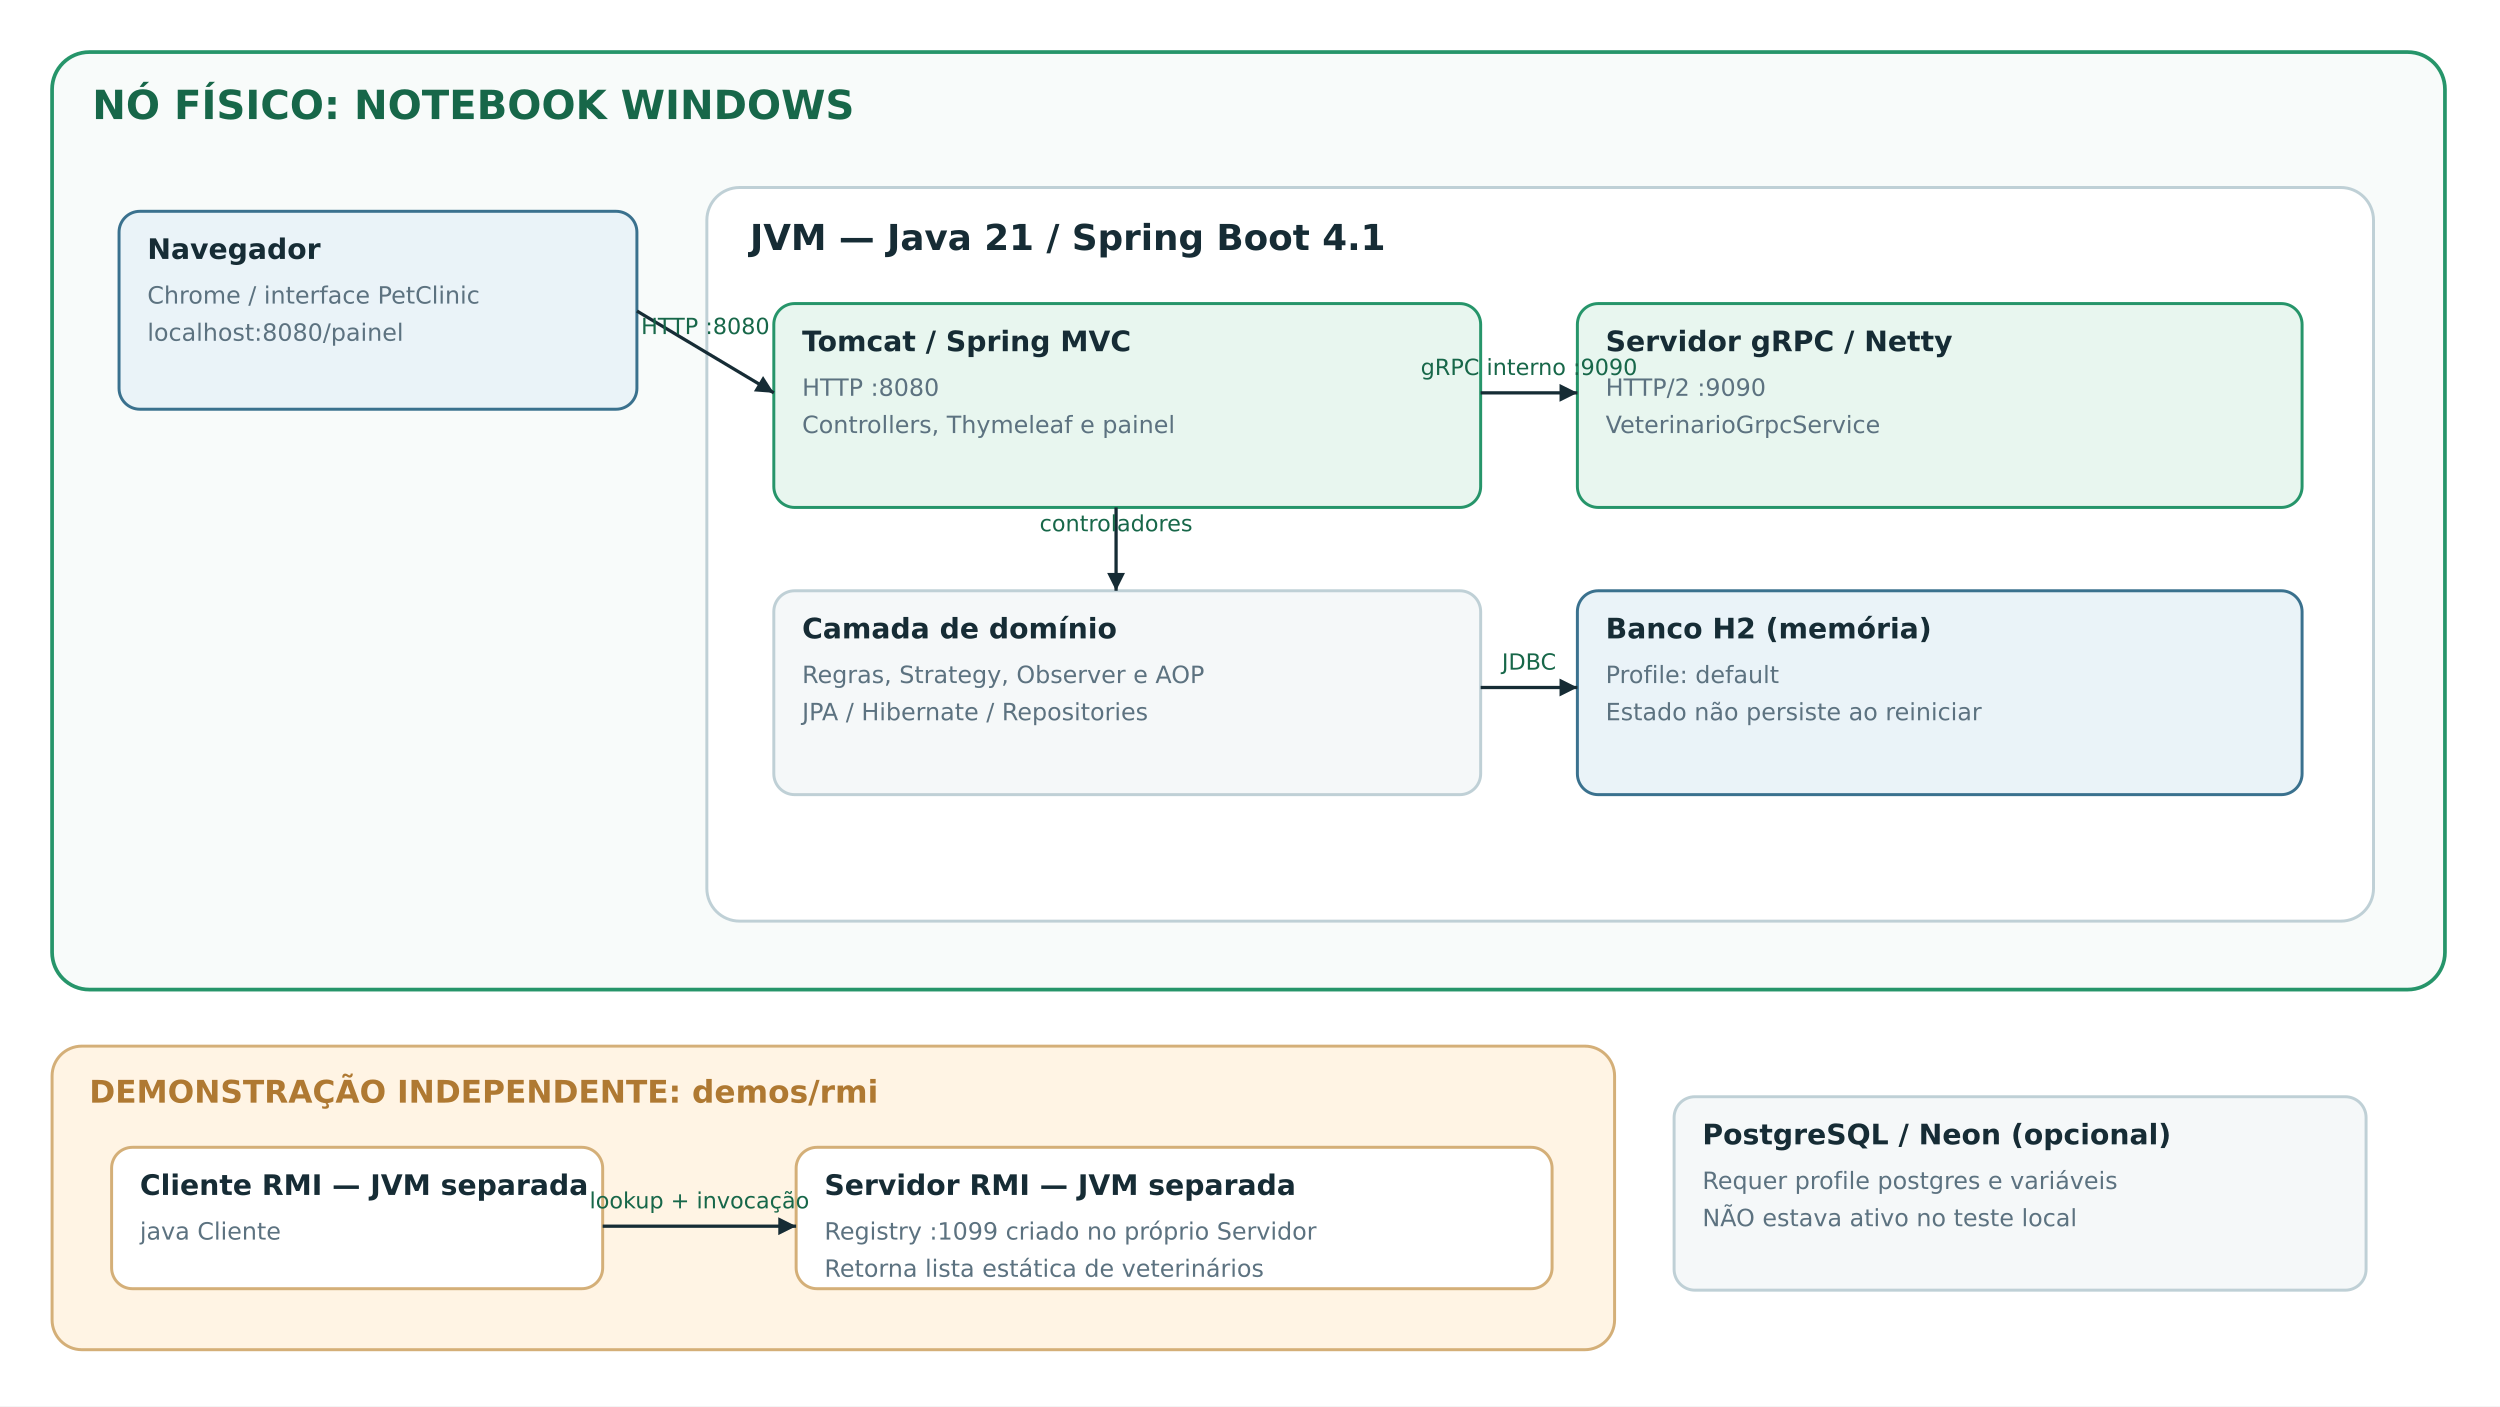
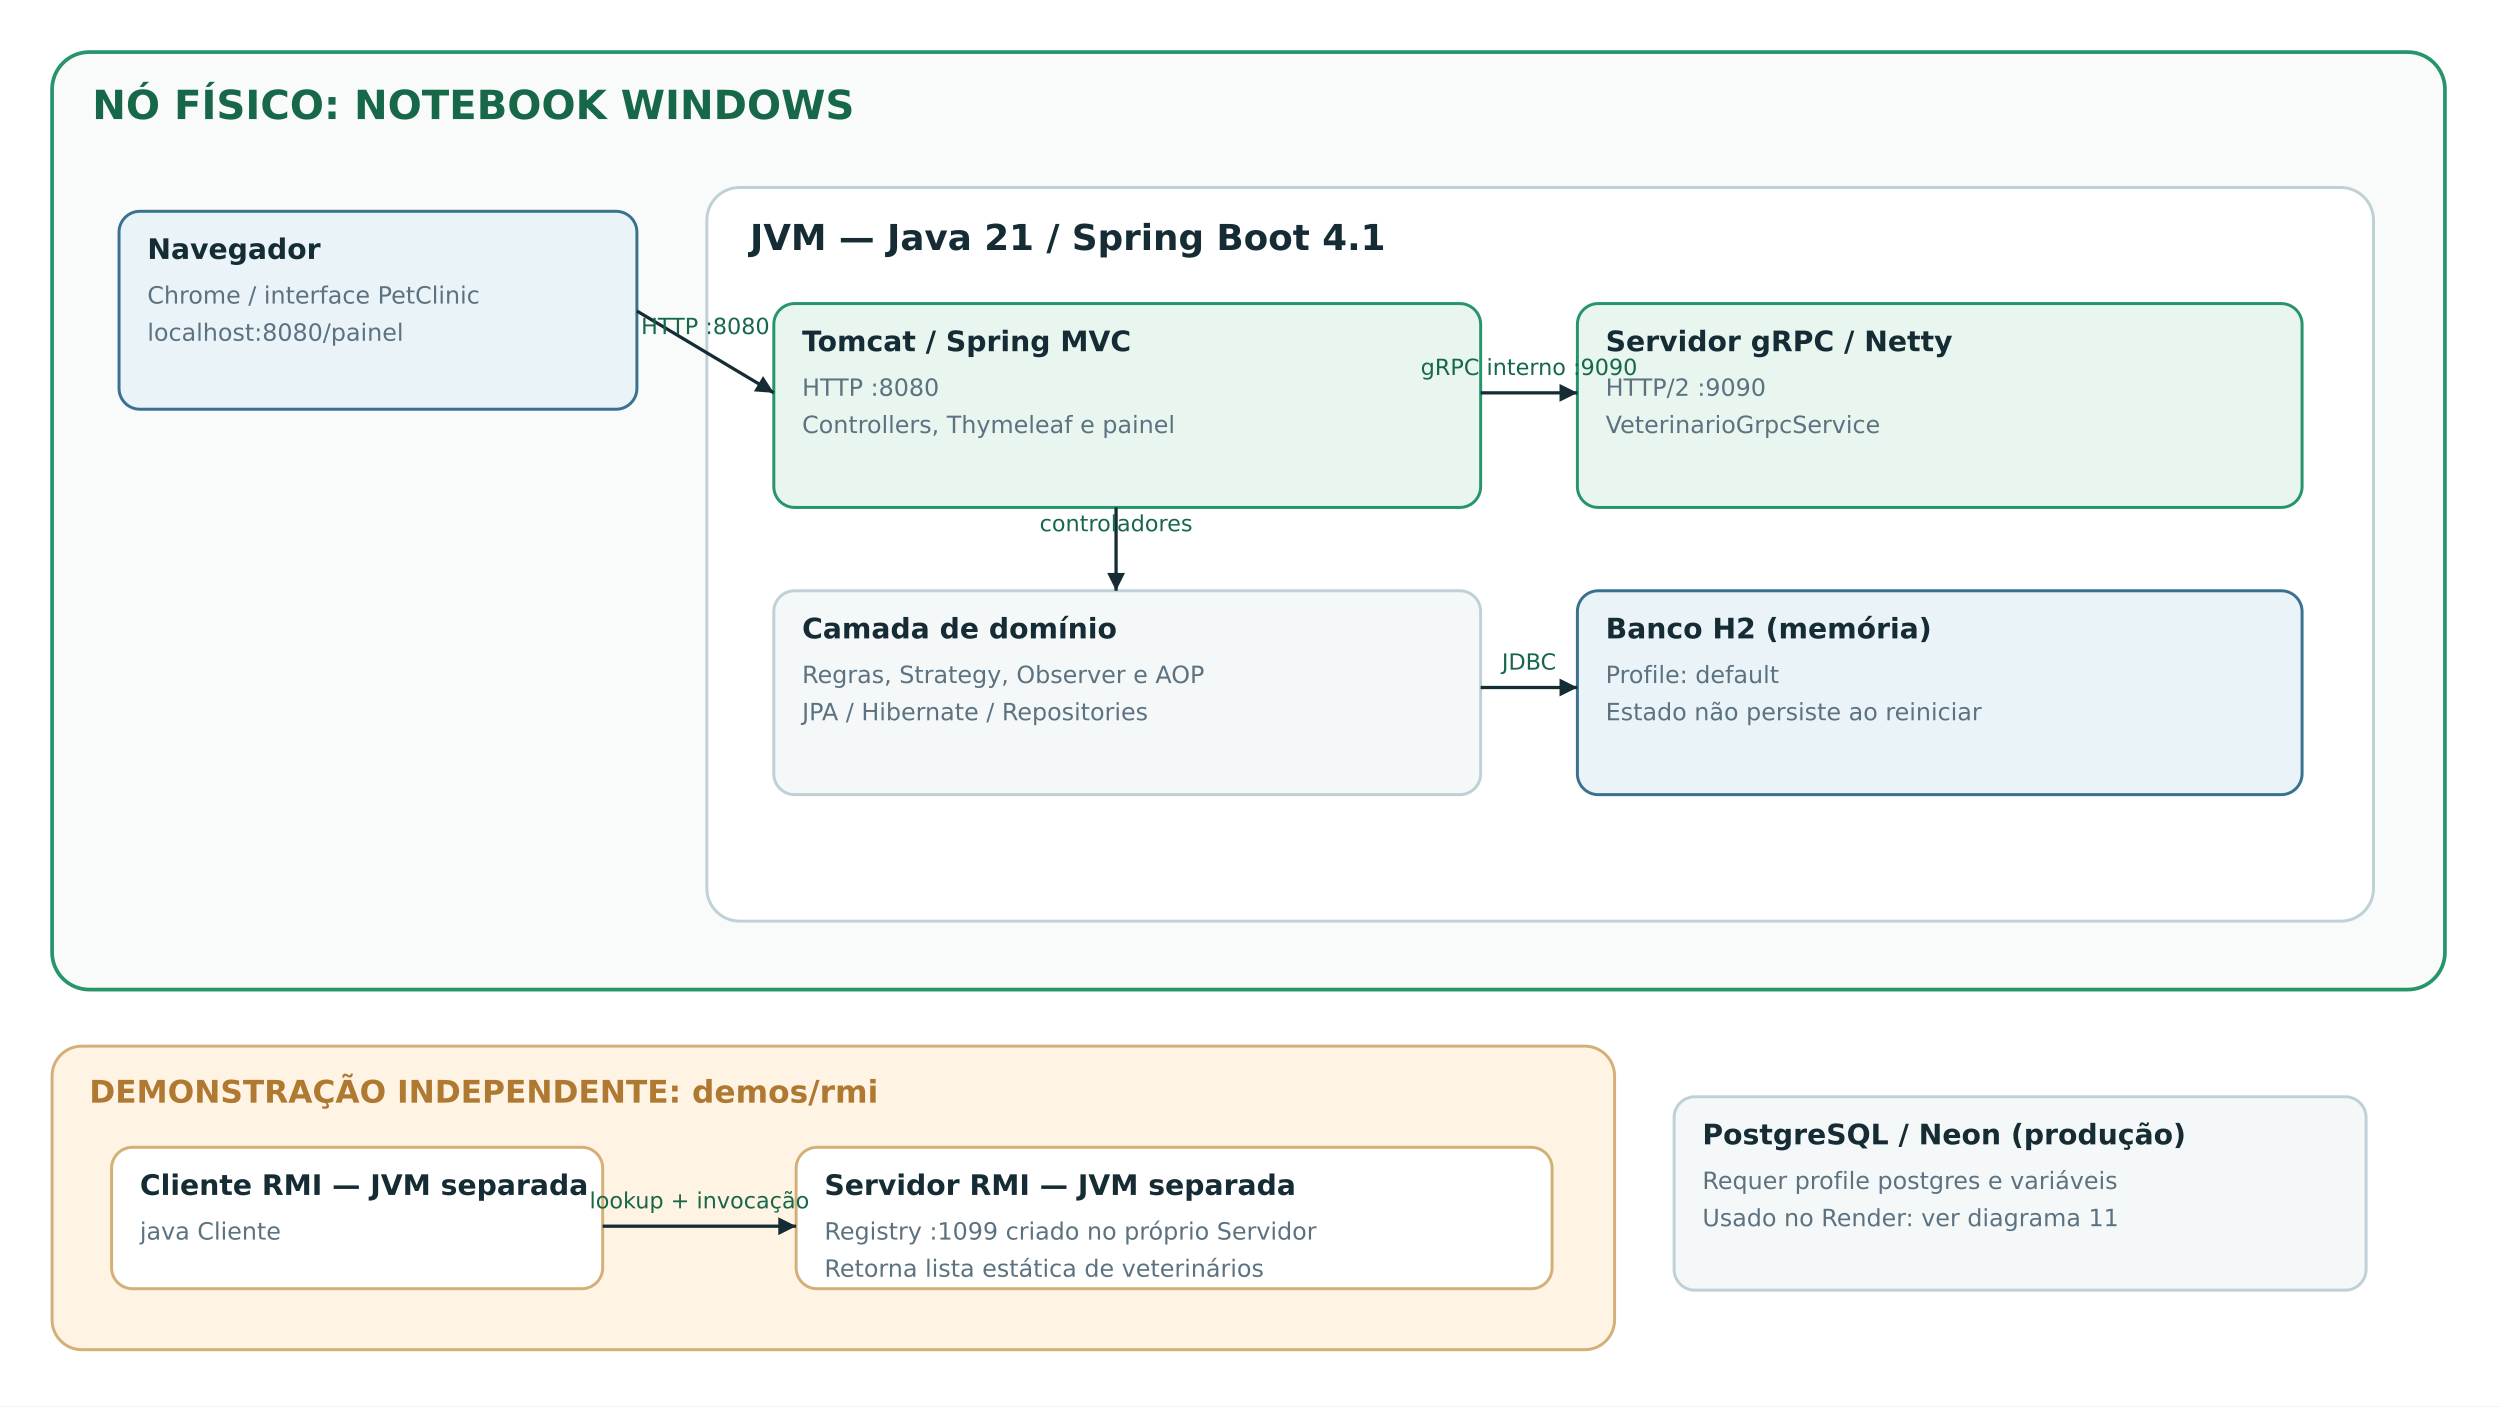
<svg xmlns="http://www.w3.org/2000/svg" baseProfile="full" height="945" version="1.1" viewBox="0 0 1680 945" width="1680">
-   <defs />
+   <defs>
+     <style>text{font-family:"DejaVu Sans",Verdana,sans-serif}</style>
+   </defs>
  <rect fill="white" height="945" width="1680" x="0" y="0" />
  <rect fill="#F8FBFA" height="630" rx="25" stroke="#26956A" stroke-width="2.5" width="1608" x="35" y="35" />
  <text fill="#176749" font-family="DejaVu Sans" font-size="27" font-weight="bold" text-anchor="start" x="62" y="80">NÓ FÍSICO: NOTEBOOK WINDOWS</text>
  <rect fill="#EAF3F8" height="133" rx="14" stroke="#3A718E" stroke-width="2" width="348" x="80" y="142" />
  <text fill="#162C35" font-family="DejaVu Sans" font-size="19" font-weight="bold" text-anchor="start" x="99" y="174">Navegador</text>
  <text fill="#5C7280" font-family="DejaVu Sans" font-size="16" font-weight="normal" text-anchor="start" x="99" y="204">Chrome / interface PetClinic</text>
  <text fill="#5C7280" font-family="DejaVu Sans" font-size="16" font-weight="normal" text-anchor="start" x="99" y="229">localhost:8080/painel</text>
  <rect fill="#FFFFFF" height="493" rx="22" stroke="#BFD0D6" stroke-width="2" width="1120" x="475" y="126" />
  <text fill="#162C35" font-family="DejaVu Sans" font-size="24" font-weight="bold" text-anchor="start" x="504" y="168">JVM — Java 21 / Spring Boot 4.1</text>
  <rect fill="#E8F6EF" height="137" rx="14" stroke="#26956A" stroke-width="2" width="475" x="520" y="204" />
  <text fill="#162C35" font-family="DejaVu Sans" font-size="19" font-weight="bold" text-anchor="start" x="539" y="236">Tomcat / Spring MVC</text>
  <text fill="#5C7280" font-family="DejaVu Sans" font-size="16" font-weight="normal" text-anchor="start" x="539" y="266">HTTP :8080</text>
  <text fill="#5C7280" font-family="DejaVu Sans" font-size="16" font-weight="normal" text-anchor="start" x="539" y="291">Controllers, Thymeleaf e painel</text>
  <rect fill="#E8F6EF" height="137" rx="14" stroke="#26956A" stroke-width="2" width="487" x="1060" y="204" />
  <text fill="#162C35" font-family="DejaVu Sans" font-size="19" font-weight="bold" text-anchor="start" x="1079" y="236">Servidor gRPC / Netty</text>
  <text fill="#5C7280" font-family="DejaVu Sans" font-size="16" font-weight="normal" text-anchor="start" x="1079" y="266">HTTP/2 :9090</text>
  <text fill="#5C7280" font-family="DejaVu Sans" font-size="16" font-weight="normal" text-anchor="start" x="1079" y="291">VeterinarioGrpcService</text>
  <rect fill="#F5F8F9" height="137" rx="14" stroke="#BFD0D6" stroke-width="2" width="475" x="520" y="397" />
  <text fill="#162C35" font-family="DejaVu Sans" font-size="19" font-weight="bold" text-anchor="start" x="539" y="429">Camada de domínio</text>
  <text fill="#5C7280" font-family="DejaVu Sans" font-size="16" font-weight="normal" text-anchor="start" x="539" y="459">Regras, Strategy, Observer e AOP</text>
  <text fill="#5C7280" font-family="DejaVu Sans" font-size="16" font-weight="normal" text-anchor="start" x="539" y="484">JPA / Hibernate / Repositories</text>
  <rect fill="#EAF3F8" height="137" rx="14" stroke="#3A718E" stroke-width="2" width="487" x="1060" y="397" />
  <text fill="#162C35" font-family="DejaVu Sans" font-size="19" font-weight="bold" text-anchor="start" x="1079" y="429">Banco H2 (memória)</text>
  <text fill="#5C7280" font-family="DejaVu Sans" font-size="16" font-weight="normal" text-anchor="start" x="1079" y="459">Profile: default</text>
  <text fill="#5C7280" font-family="DejaVu Sans" font-size="16" font-weight="normal" text-anchor="start" x="1079" y="484">Estado não persiste ao reiniciar</text>
  <line stroke="#162C35" stroke-width="2.2" x1="428" x2="520" y1="209" y2="264" />
  <polygon fill="#162C35" points="520,264 506.621,262.992 512.779,252.693" />
  <text fill="#176749" font-family="DejaVu Sans" font-size="15" font-weight="normal" text-anchor="middle" x="474.0" y="224.5">HTTP :8080</text>
  <line stroke="#162C35" stroke-width="2.2" x1="995" x2="1060" y1="264" y2="264" />
  <polygon fill="#162C35" points="1060,264 1048.0,270.0 1048.0,258.0" />
  <text fill="#176749" font-family="DejaVu Sans" font-size="15" font-weight="normal" text-anchor="middle" x="1027.5" y="252.0">gRPC interno :9090</text>
  <line stroke="#162C35" stroke-width="2.2" x1="750" x2="750" y1="341" y2="397" />
  <polygon fill="#162C35" points="750,397 744.0,385.0 756.0,385.0" />
  <text fill="#176749" font-family="DejaVu Sans" font-size="15" font-weight="normal" text-anchor="middle" x="750.0" y="357.0">controladores</text>
  <line stroke="#162C35" stroke-width="2.2" x1="995" x2="1060" y1="462" y2="462" />
  <polygon fill="#162C35" points="1060,462 1048.0,468.0 1048.0,456.0" />
  <text fill="#176749" font-family="DejaVu Sans" font-size="15" font-weight="normal" text-anchor="middle" x="1027.5" y="450.0">JDBC</text>
  <rect fill="#FFF4E4" height="204" rx="20" stroke="#D4AF78" stroke-width="2" width="1050" x="35" y="703" />
  <text fill="#AF7932" font-family="DejaVu Sans" font-size="21" font-weight="bold" text-anchor="start" x="60" y="741">DEMONSTRAÇÃO INDEPENDENTE: demos/rmi</text>
  <rect fill="#FFFFFF" height="95" rx="14" stroke="#D4AF78" stroke-width="2" width="330" x="75" y="771" />
  <text fill="#162C35" font-family="DejaVu Sans" font-size="19" font-weight="bold" text-anchor="start" x="94" y="803">Cliente RMI — JVM separada</text>
  <text fill="#5C7280" font-family="DejaVu Sans" font-size="16" font-weight="normal" text-anchor="start" x="94" y="833">java Cliente</text>
  <rect fill="#FFFFFF" height="95" rx="14" stroke="#D4AF78" stroke-width="2" width="508" x="535" y="771" />
  <text fill="#162C35" font-family="DejaVu Sans" font-size="19" font-weight="bold" text-anchor="start" x="554" y="803">Servidor RMI — JVM separada</text>
  <text fill="#5C7280" font-family="DejaVu Sans" font-size="16" font-weight="normal" text-anchor="start" x="554" y="833">Registry :1099 criado no próprio Servidor</text>
  <text fill="#5C7280" font-family="DejaVu Sans" font-size="16" font-weight="normal" text-anchor="start" x="554" y="858">Retorna lista estática de veterinários</text>
  <line stroke="#162C35" stroke-width="2.2" x1="405" x2="535" y1="824" y2="824" />
  <polygon fill="#162C35" points="535,824 523.0,830.0 523.0,818.0" />
  <text fill="#176749" font-family="DejaVu Sans" font-size="15" font-weight="normal" text-anchor="middle" x="470.0" y="812.0">lookup + invocação</text>
  <rect fill="#F5F8F9" height="130" rx="14" stroke="#BFD0D6" stroke-width="2" width="465" x="1125" y="737" />
-   <text fill="#162C35" font-family="DejaVu Sans" font-size="19" font-weight="bold" text-anchor="start" x="1144" y="769">PostgreSQL / Neon (opcional)</text>
+   <text fill="#162C35" font-family="DejaVu Sans" font-size="19" font-weight="bold" text-anchor="start" x="1144" y="769">PostgreSQL / Neon (produção)</text>
  <text fill="#5C7280" font-family="DejaVu Sans" font-size="16" font-weight="normal" text-anchor="start" x="1144" y="799">Requer profile postgres e variáveis</text>
-   <text fill="#5C7280" font-family="DejaVu Sans" font-size="16" font-weight="normal" text-anchor="start" x="1144" y="824">NÃO estava ativo no teste local</text>
+   <text fill="#5C7280" font-family="DejaVu Sans" font-size="16" font-weight="normal" text-anchor="start" x="1144" y="824">Usado no Render: ver diagrama 11</text>
</svg>
